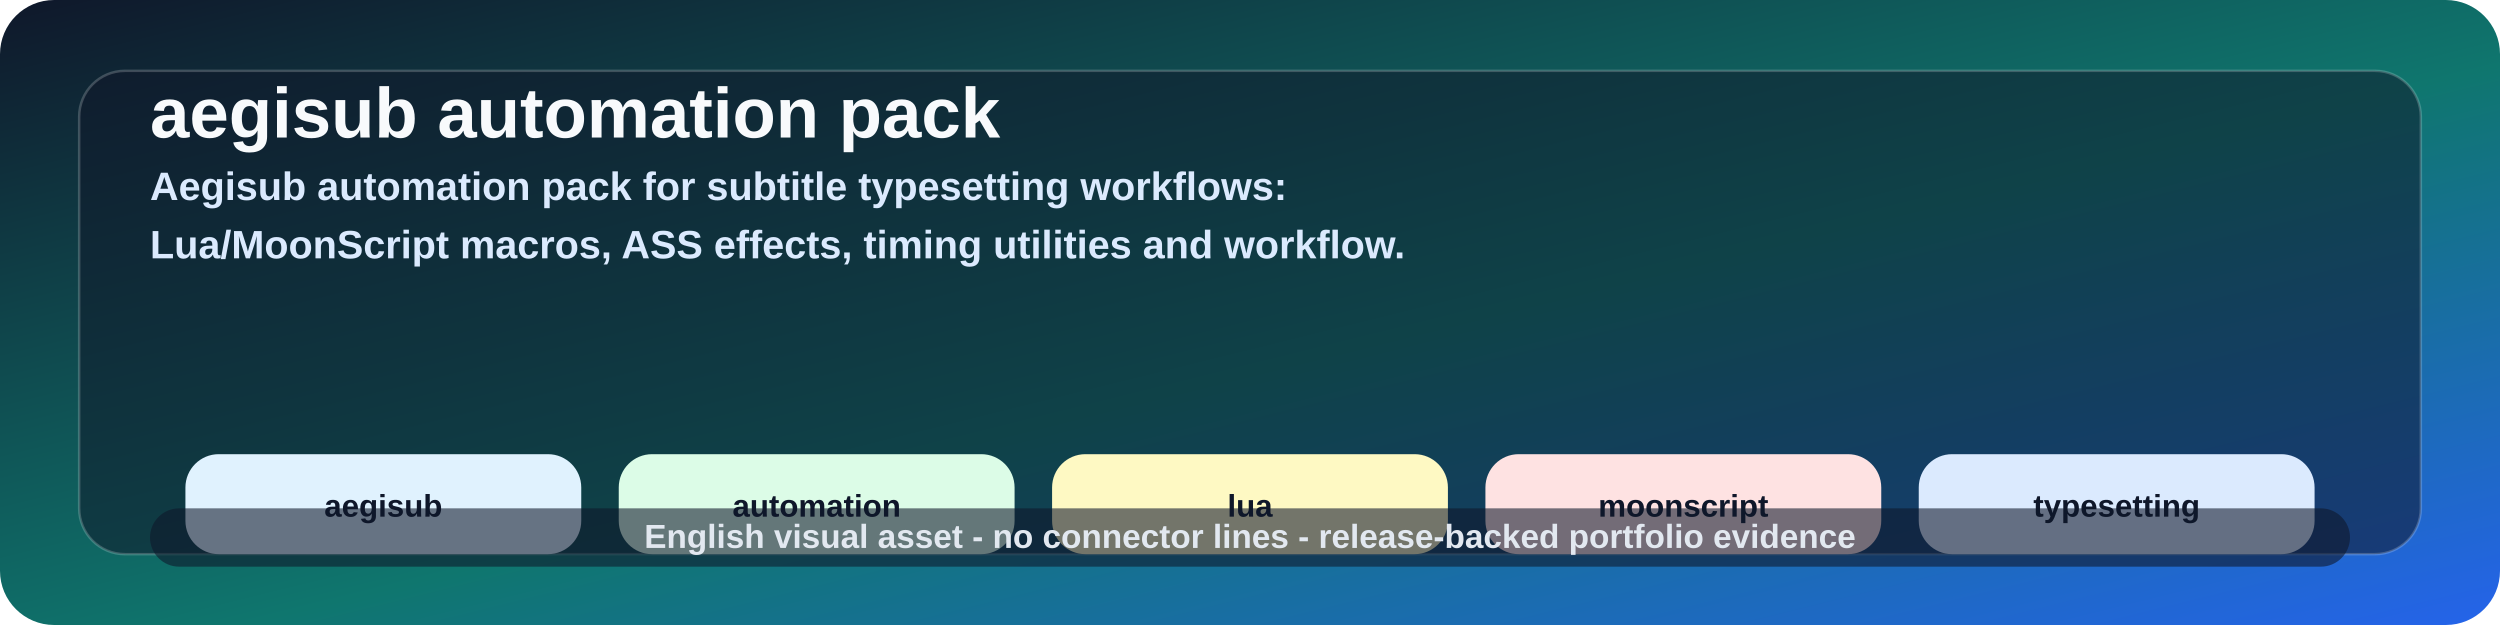
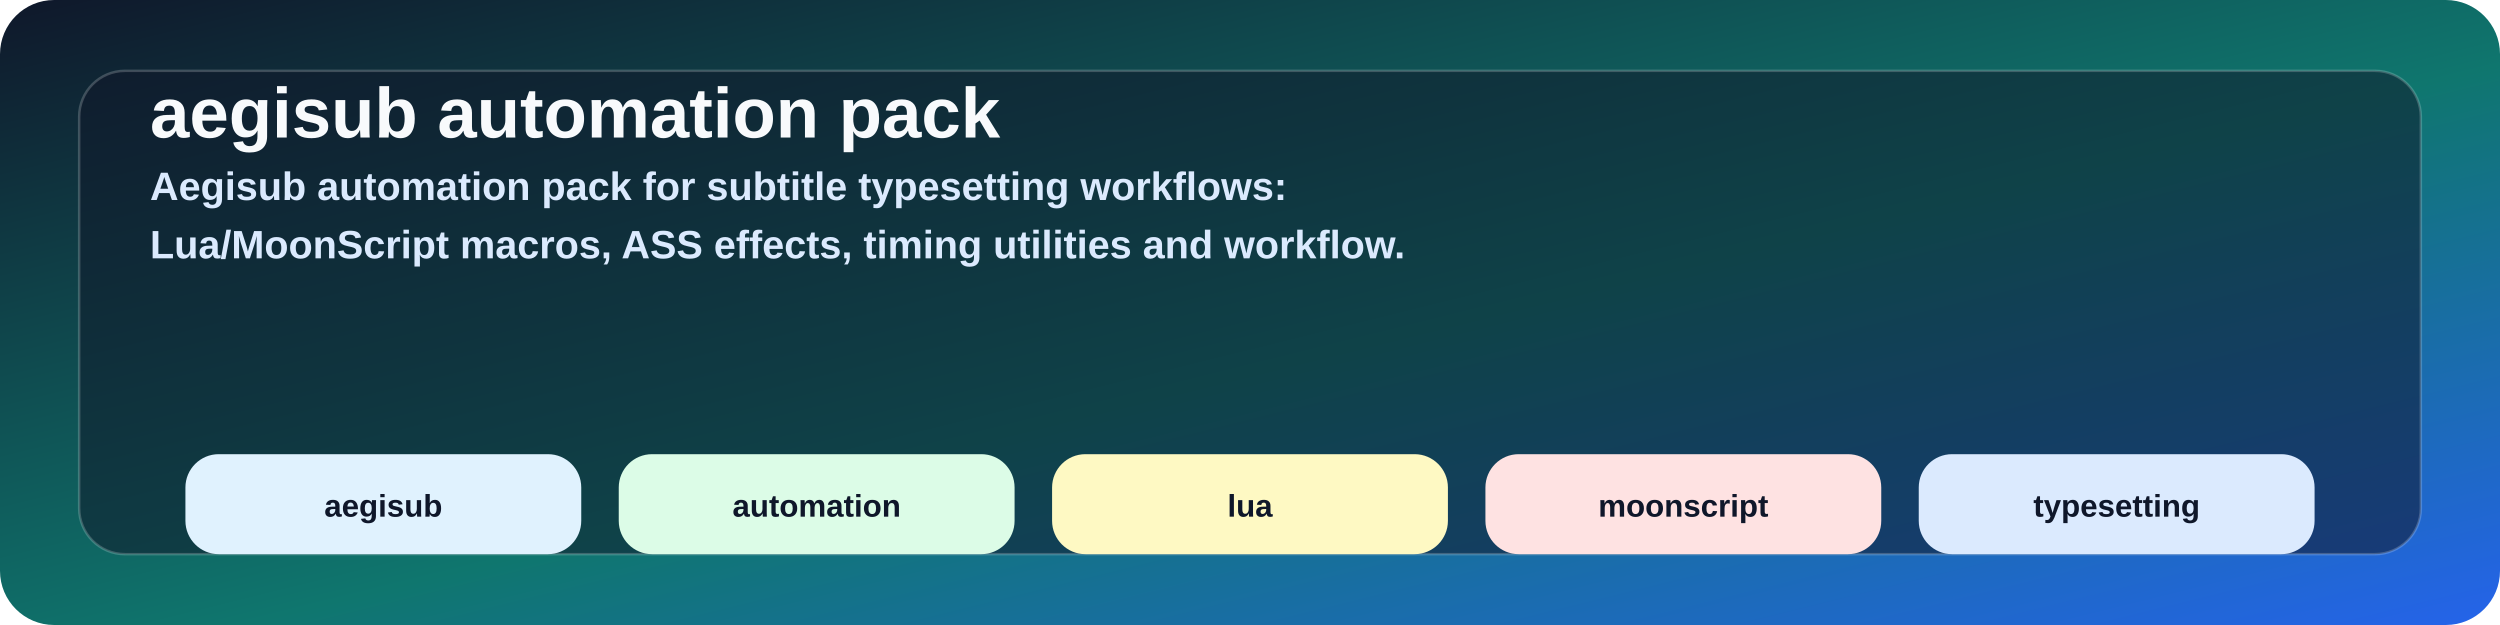
<svg xmlns="http://www.w3.org/2000/svg" width="1200" height="300" viewBox="0 0 1200 300" role="img" aria-labelledby="title desc">
  <defs>
    <linearGradient id="bg" x1="0" y1="0" x2="1" y2="1">
      <stop offset="0%" stop-color="#0f172a" />
      <stop offset="55%" stop-color="#0f766e" />
      <stop offset="100%" stop-color="#2563eb" />
    </linearGradient>
    <style>
      .title { font: 800 34px Segoe UI, Arial, sans-serif; fill: #f8fafc; letter-spacing: 0; }
      .subtitle { font: 650 19px Segoe UI, Arial, sans-serif; fill: #dbeafe; letter-spacing: 0; }
      .chipText { font: 800 15px Segoe UI, Arial, sans-serif; fill: #0f172a; letter-spacing: 0; }
      .caption { font: 700 16px Segoe UI, Arial, sans-serif; fill: #e2e8f0; letter-spacing: 0; }
      .panel { fill: rgba(15,23,42,.54); stroke: rgba(255,255,255,.20); stroke-width: 1.2; }
      .pulse { animation: pulse 3.4s ease-in-out infinite; transform-origin: center; }
      .soft { animation: soft 4.8s ease-in-out infinite; transform-origin: center; }
      @keyframes pulse { 0%, 100% { opacity: .78; transform: scale(.99); } 50% { opacity: 1; transform: scale(1.02); } }
      @keyframes soft { 0%, 100% { opacity: .68; } 50% { opacity: 1; } }
    </style>
  </defs>
  <rect width="1200" height="300" rx="26" fill="url(#bg)" />
  <rect x="38" y="34" width="1124" height="232" rx="22" class="panel" />
  <text x="72" y="66" class="title">aegisub automation pack</text>
  <text x="72" y="96" class="subtitle">Aegisub automation pack for subtitle typesetting workflows:</text>
  <text x="72" y="124" class="subtitle">Lua/MoonScript macros, ASS effects, timing utilities and workflow.</text>
  <g>
    <g class="pulse">
      <rect x="89" y="218" width="190" height="48" rx="16" fill="#e0f2fe" />
      <text x="184.0" y="248" text-anchor="middle" class="chipText">aegisub</text>
    </g>
    <g class="pulse">
      <rect x="297" y="218" width="190" height="48" rx="16" fill="#dcfce7" />
      <text x="392.0" y="248" text-anchor="middle" class="chipText">automation</text>
    </g>
    <g class="pulse">
      <rect x="505" y="218" width="190" height="48" rx="16" fill="#fef9c3" />
      <text x="600.0" y="248" text-anchor="middle" class="chipText">lua</text>
    </g>
    <g class="pulse">
      <rect x="713" y="218" width="190" height="48" rx="16" fill="#fee2e2" />
      <text x="808.0" y="248" text-anchor="middle" class="chipText">moonscript</text>
    </g>
    <g class="pulse">
      <rect x="921" y="218" width="190" height="48" rx="16" fill="#dbeafe" />
      <text x="1016.0" y="248" text-anchor="middle" class="chipText">typesetting</text>
    </g>
  </g>
-   <rect x="72" y="244" width="1056" height="28" rx="14" fill="rgba(15,23,42,.58)" />
-   <text x="600.0" y="263" text-anchor="middle" class="caption">English visual asset - no connector lines - release-backed portfolio evidence</text>
</svg>
